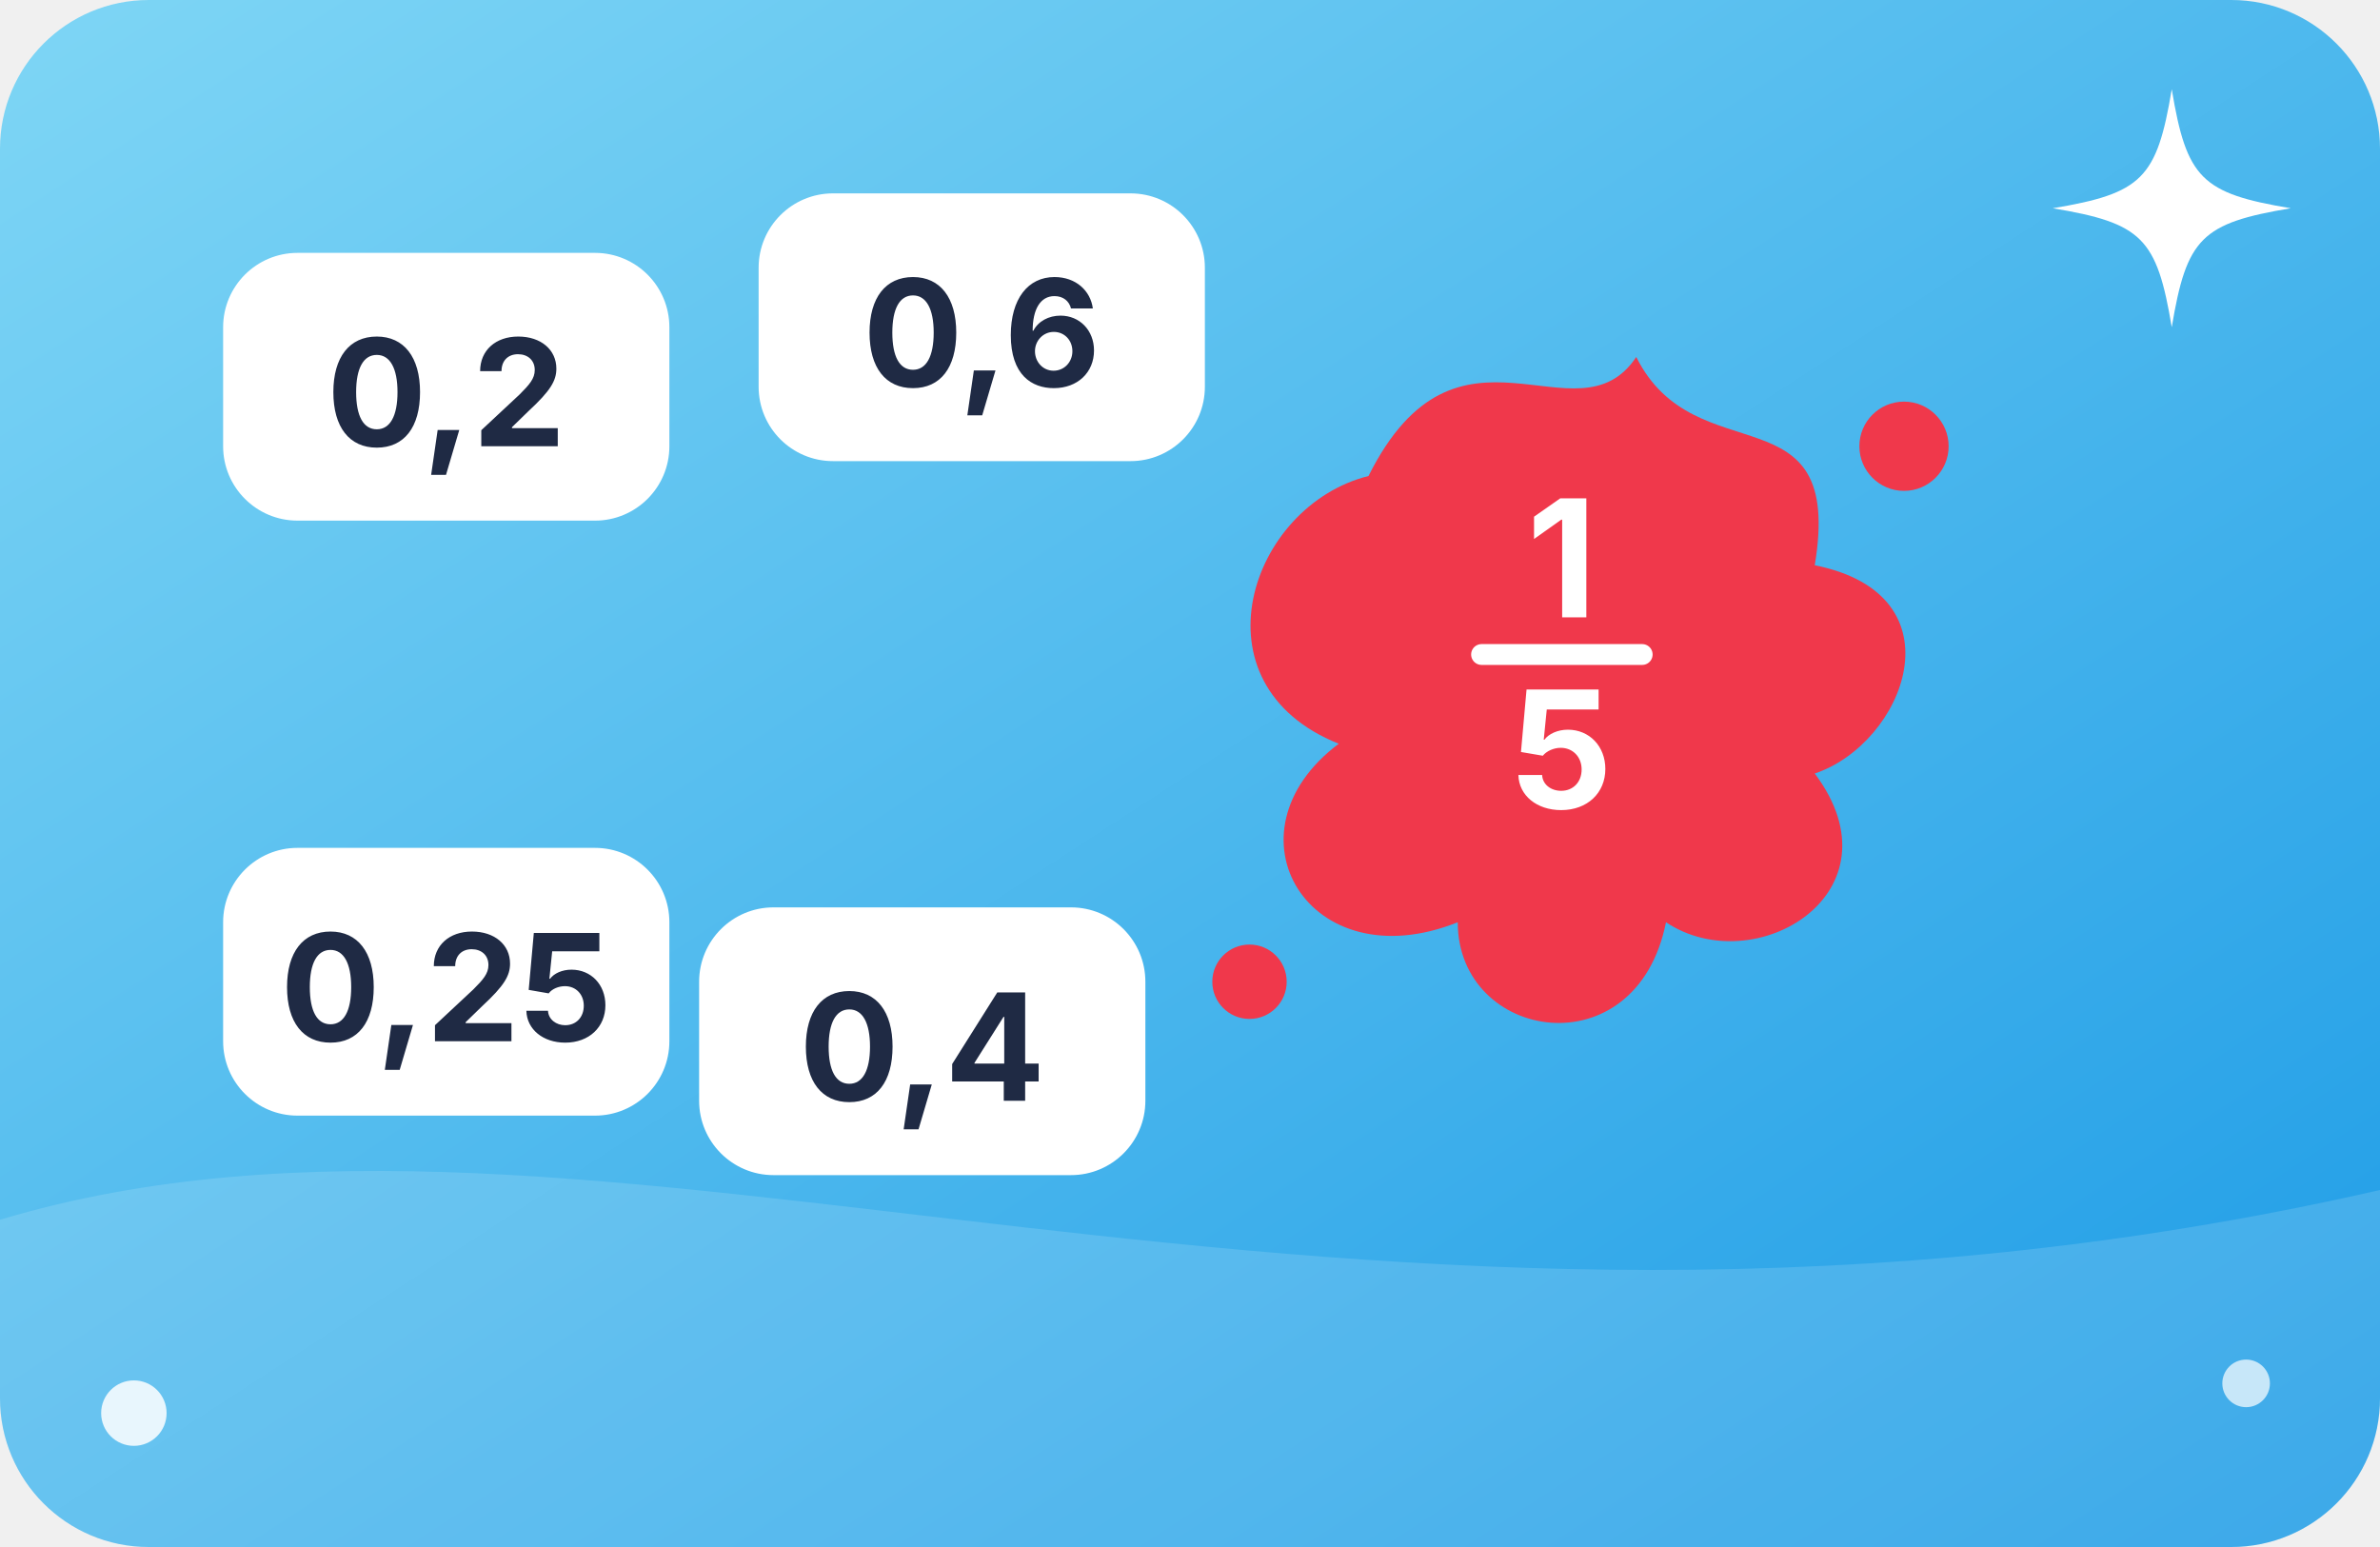
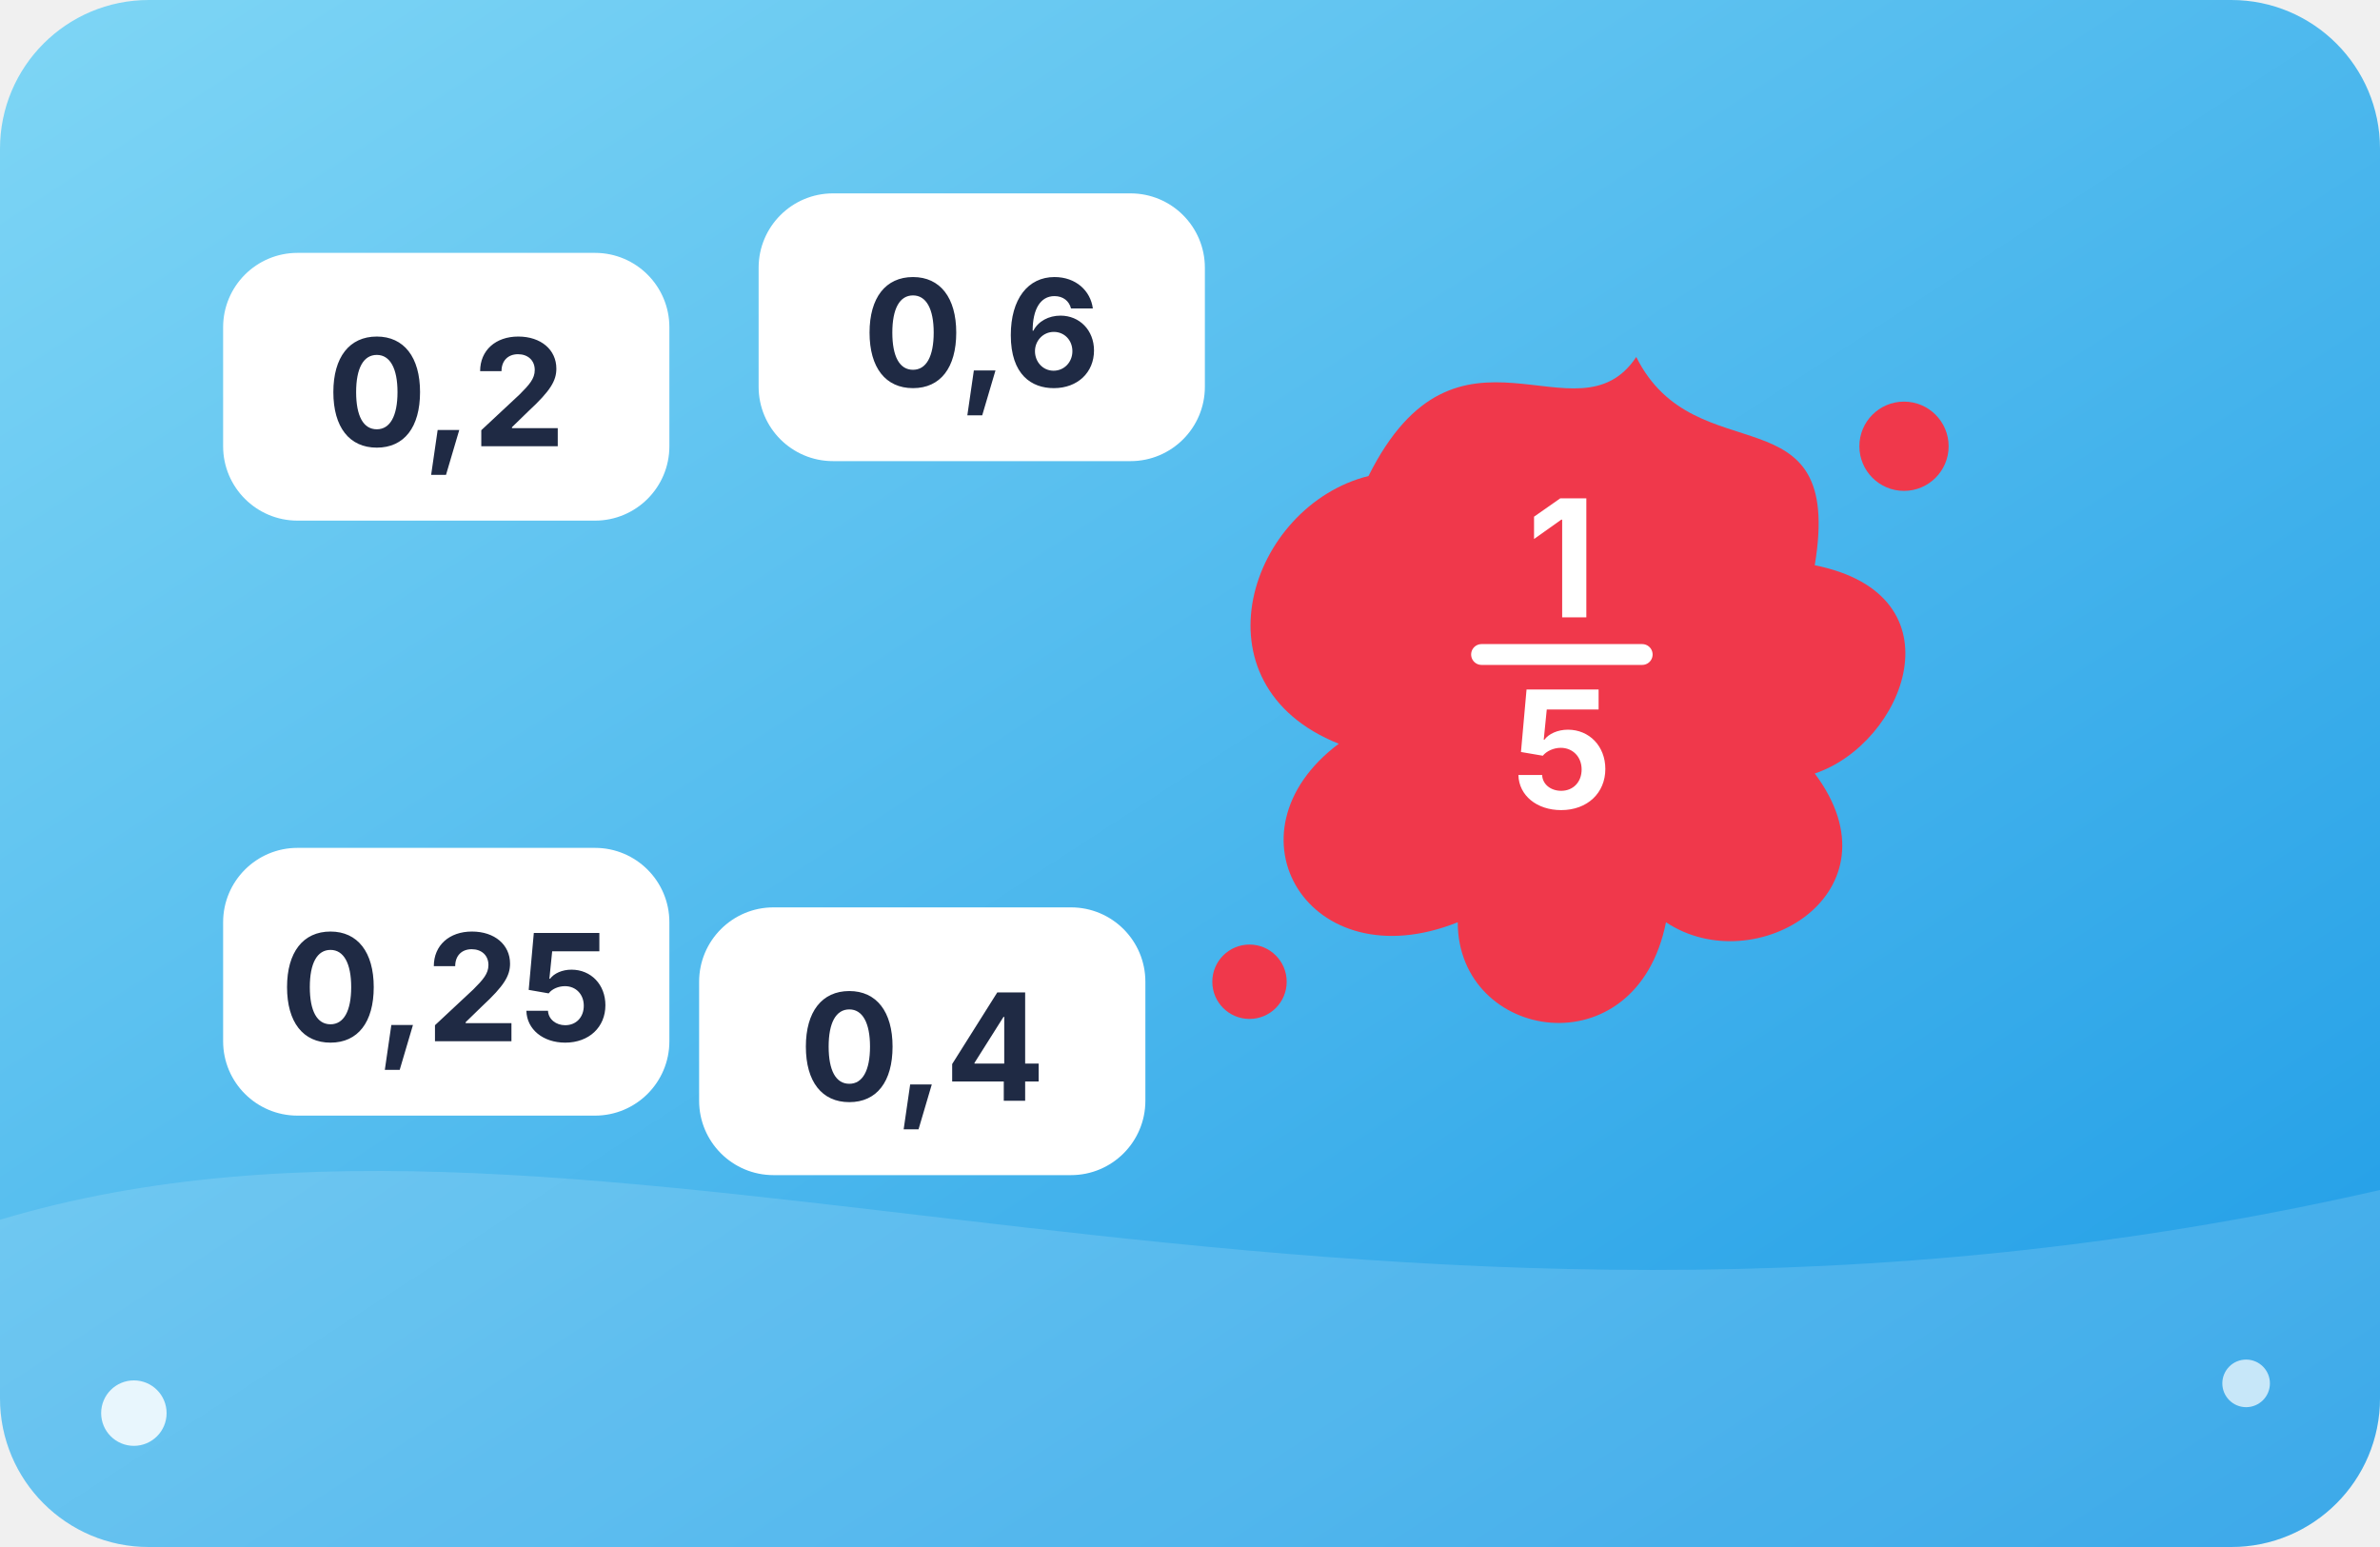
<svg xmlns="http://www.w3.org/2000/svg" viewBox="0 0 160 104" role="img" aria-label="Жыдымай">
  <defs>
    <linearGradient id="spg" x1="0" y1="0" x2="1" y2="1">
      <stop offset="0" stop-color="#7FD6F5" />
      <stop offset="1" stop-color="#1C9BE6" />
    </linearGradient>
    <clipPath id="spc">
      <rect width="160" height="104" rx="10" />
    </clipPath>
  </defs>
  <g clip-path="url(#spc)">
    <rect width="160" height="104" fill="url(#spg)" />
    <path d="M0 82C40 70 90 96 160 80V104H0Z" fill="#fff" opacity=".14" />
  </g>
  <circle cx="9" cy="95" r="2.2" fill="#fff" opacity=".85" />
  <circle cx="151" cy="93" r="1.6" fill="#fff" opacity=".7" />
-   <g transform="translate(146 14)">
-     <path d="M0-8C1-2 2-1 8 0 2 1 1 2 0 8-1 2-2 1-8 0-2-1-1-2 0-8Z" fill="#fff" />
-   </g>
  <rect x="15" y="17" width="30" height="18" rx="5" fill="#fff" />
  <text x="30" y="30" font-family="Inter,system-ui,sans-serif" font-weight="700" text-anchor="middle" font-size="10" fill="#1F2A44">0,2</text>
  <rect x="51" y="13" width="30" height="18" rx="5" fill="#fff" />
  <text x="66" y="26" font-family="Inter,system-ui,sans-serif" font-weight="700" text-anchor="middle" font-size="10" fill="#1F2A44">0,6</text>
  <rect x="15" y="57" width="30" height="18" rx="5" fill="#fff" />
  <text x="30" y="70" font-family="Inter,system-ui,sans-serif" font-weight="700" text-anchor="middle" font-size="10" fill="#1F2A44">0,25</text>
  <rect x="47" y="61" width="30" height="18" rx="5" fill="#fff" />
  <text x="62" y="74" font-family="Inter,system-ui,sans-serif" font-weight="700" text-anchor="middle" font-size="10" fill="#1F2A44">0,4</text>
  <path d="M92 32c6-12 14-2 18-8 4 8 14 2 12 14 10 2 6 12 0 14 6 8-4 14-10 10-2 10-14 8-14 0-10 4-16-6-8-12-10-4-6-16 2-18z" fill="#F0384B" />
  <circle cx="128" cy="30" r="3" fill="#F0384B" />
  <circle cx="84" cy="66" r="2.5" fill="#F0384B" />
  <g font-family="Inter,system-ui,sans-serif" font-weight="700" text-anchor="middle" font-size="11" fill="#fff">
    <text x="105" y="41.5">1</text>
    <text x="105" y="54.35">5</text>
  </g>
  <path d="M99.6 44H110.4" stroke="#fff" stroke-width="1.4" stroke-linecap="round" />
</svg>
